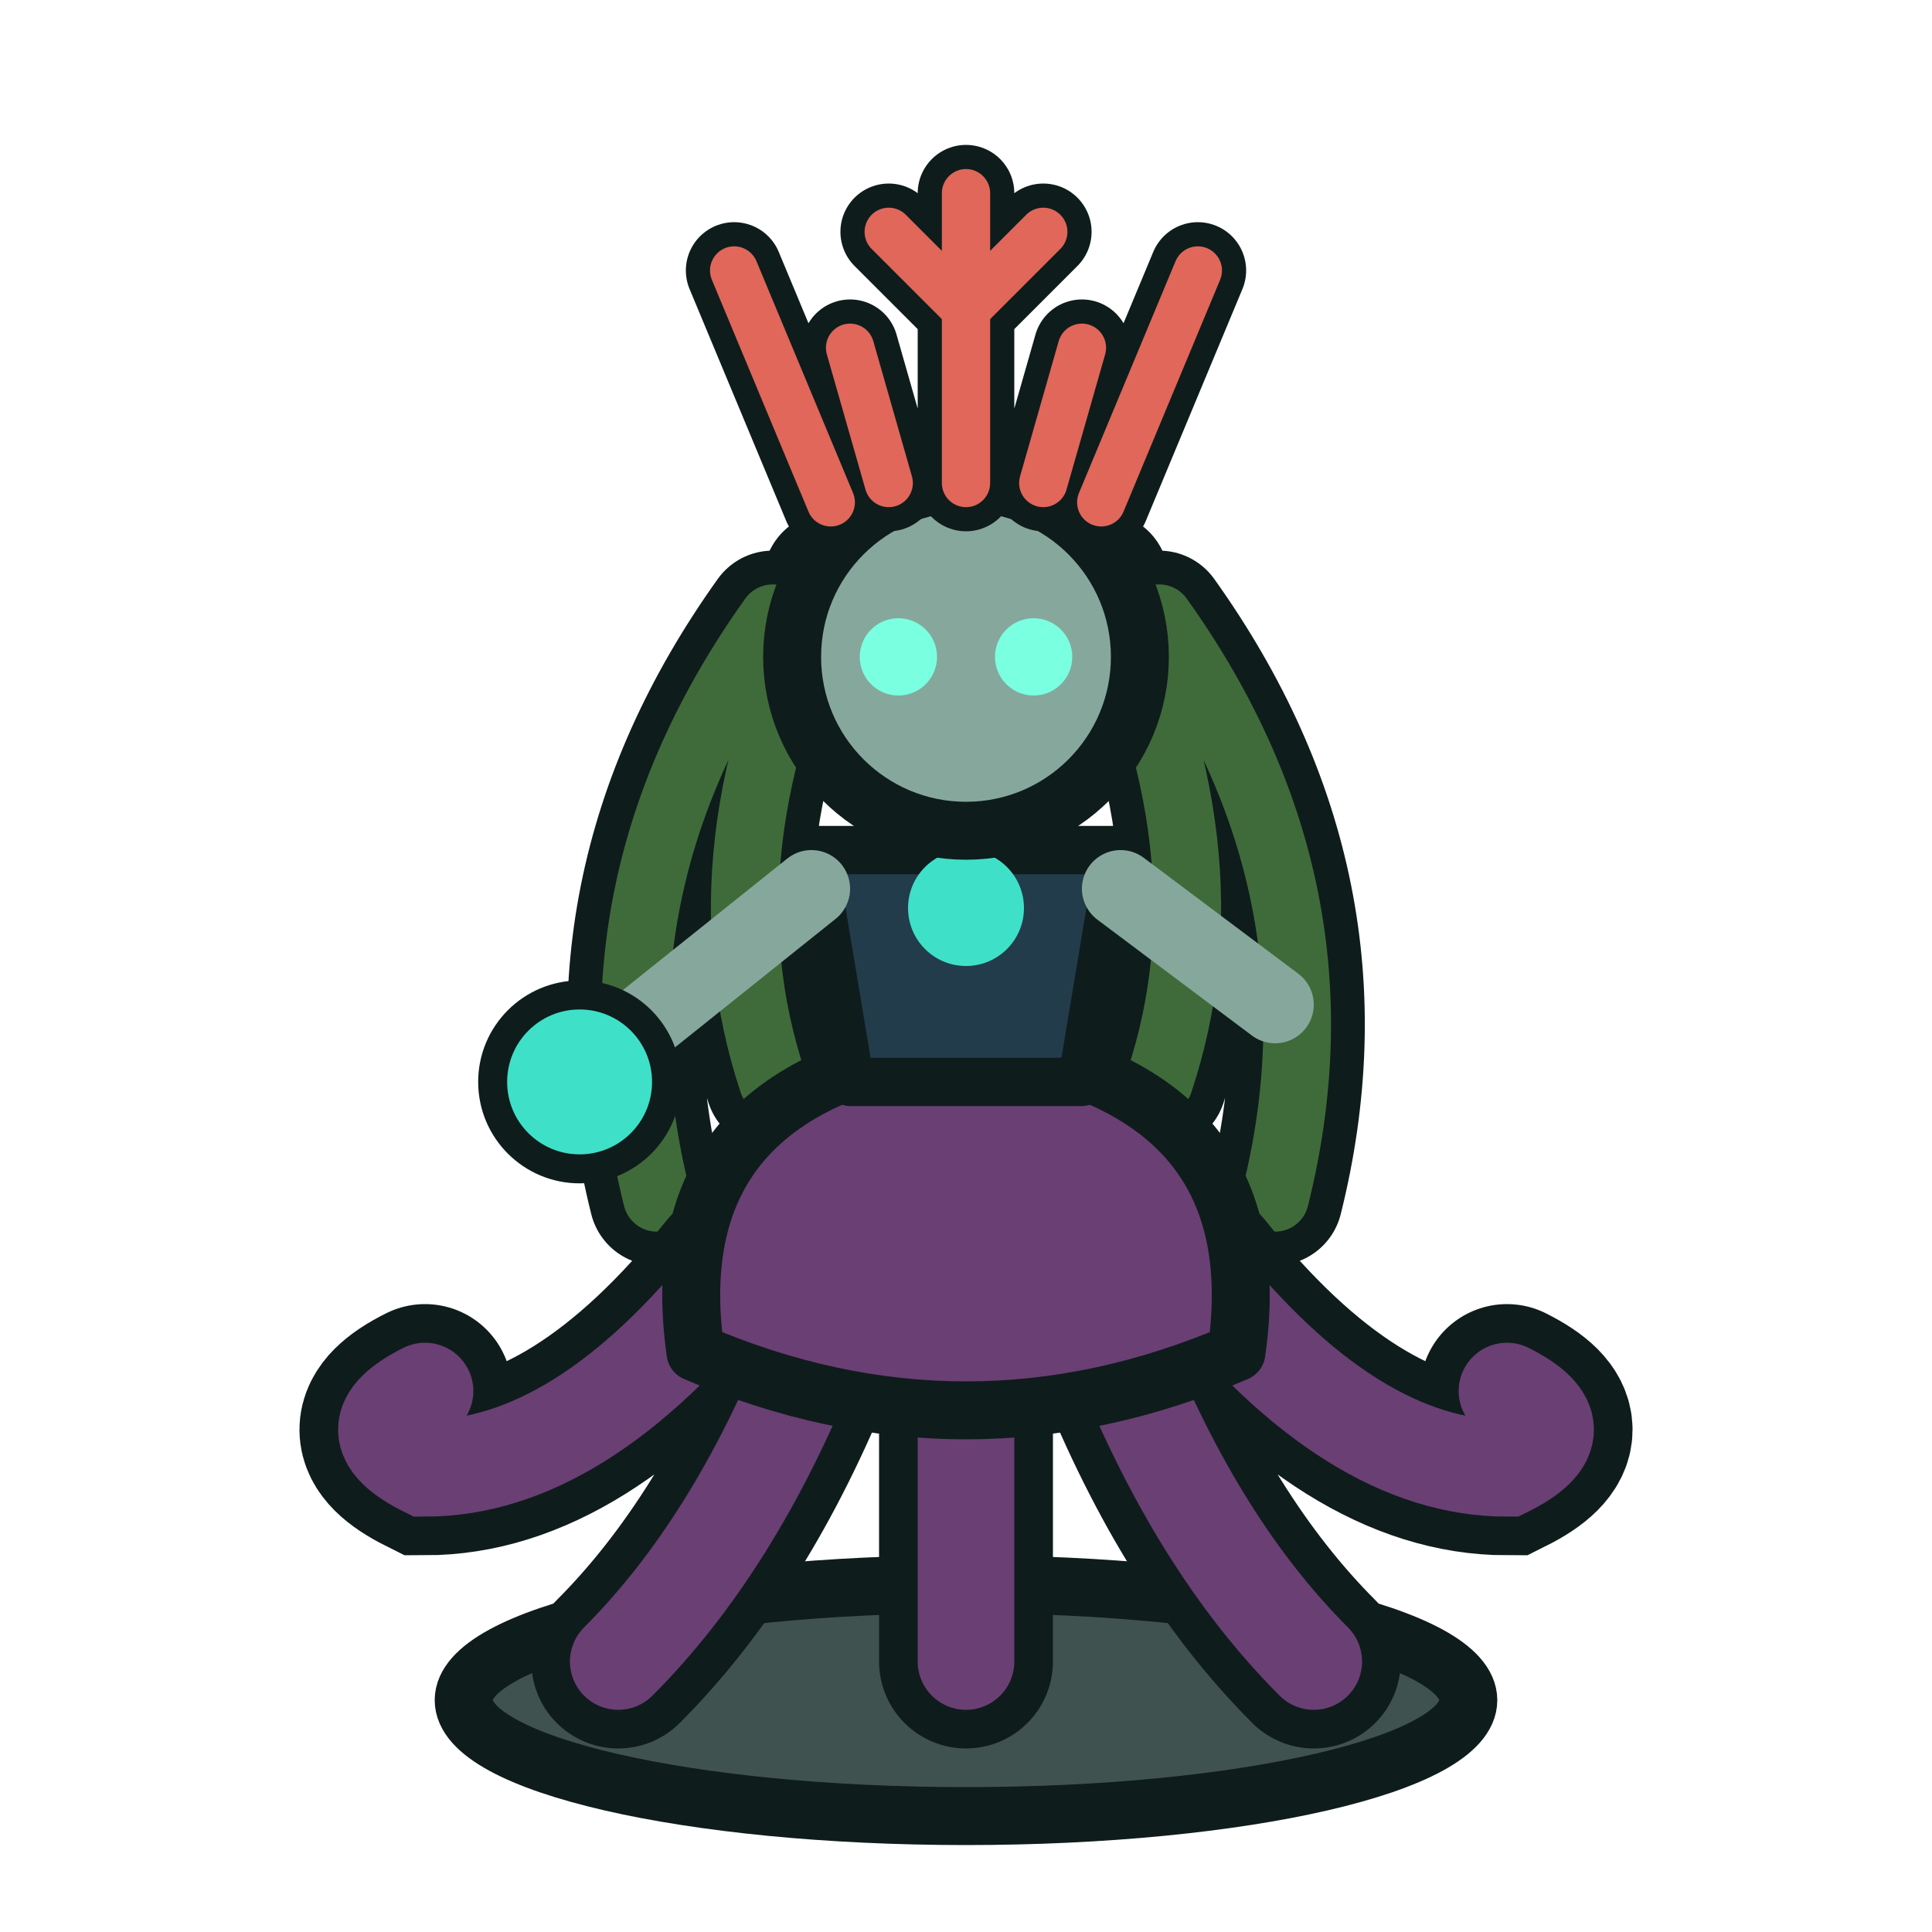
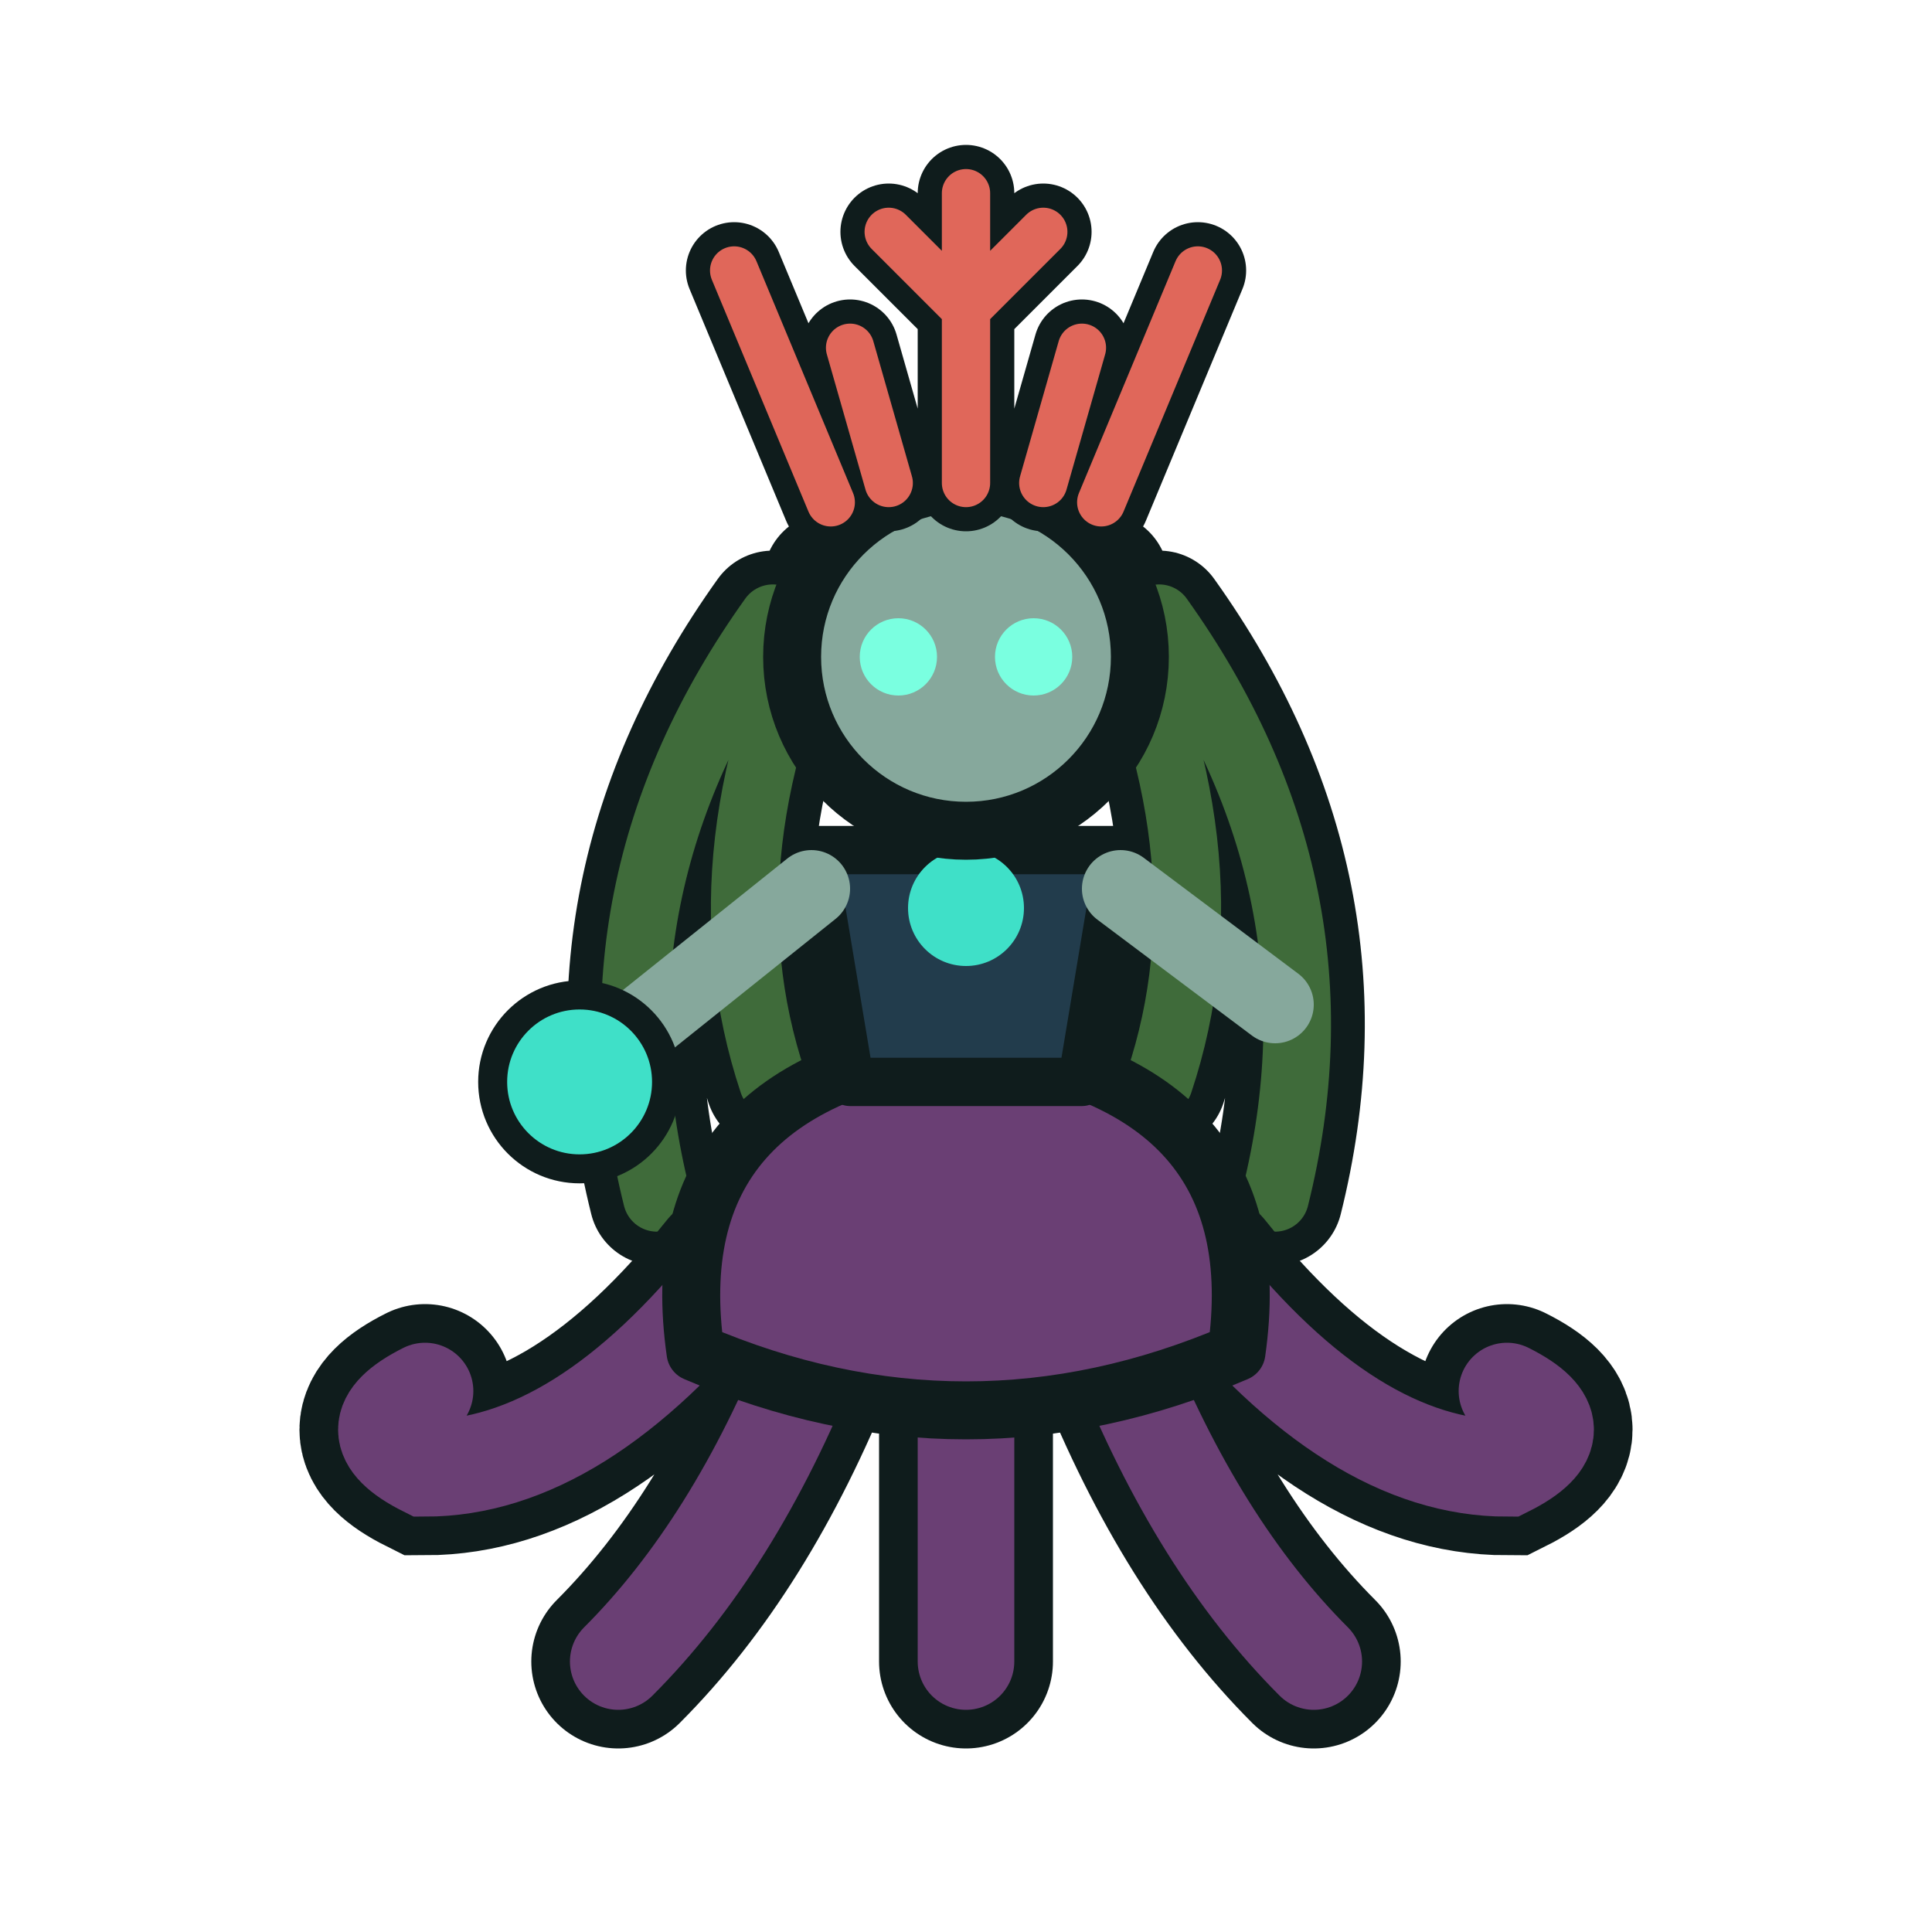
<svg xmlns="http://www.w3.org/2000/svg" viewBox="0 0 100 100">
-   <ellipse cx="50" cy="88" rx="26" ry="6" fill="#405250" stroke="#0f1c1c" stroke-width="3" />
  <path d="M40 32 Q30 46 34 62 M60 32 Q70 46 66 62 M43 30 Q36 44 40 56 M57 30 Q64 44 60 56" fill="none" stroke="#0f1c1c" stroke-width="7" stroke-linecap="round" />
  <path d="M40 32 Q30 46 34 62 M60 32 Q70 46 66 62 M43 30 Q36 44 40 56 M57 30 Q64 44 60 56" fill="none" stroke="#3f6b3a" stroke-width="3.5" stroke-linecap="round" />
  <path d="M38 66 Q30 76 22 76 Q18 74 22 72 M42 70 Q38 80 32 86 M50 72 V86 M58 70 Q62 80 68 86 M62 66 Q70 76 78 76 Q82 74 78 72" fill="none" stroke="#0f1c1c" stroke-width="9" stroke-linecap="round" />
  <path d="M38 66 Q30 76 22 76 Q18 74 22 72 M42 70 Q38 80 32 86 M50 72 V86 M58 70 Q62 80 68 86 M62 66 Q70 76 78 76 Q82 74 78 72" fill="none" stroke="#6a3f74" stroke-width="5" stroke-linecap="round" />
  <path d="M36 70 Q34 56 50 54 Q66 56 64 70 Q50 76 36 70 Z" fill="#6a3f74" stroke="#0f1c1c" stroke-width="3" stroke-linejoin="round" />
  <path d="M44 56 L42 44 H58 L56 56 Z" fill="#223c4c" stroke="#0f1c1c" stroke-width="2.5" stroke-linejoin="round" />
  <circle cx="50" cy="47" r="3" fill="#3fe0c8" />
  <path d="M42 46 L32 54" stroke="#86a89c" stroke-width="4" stroke-linecap="round" />
  <circle cx="30" cy="56" r="4.5" fill="#3fe0c8" stroke="#0f1c1c" stroke-width="1.5" />
  <path d="M58 46 L66 52" stroke="#86a89c" stroke-width="4" stroke-linecap="round" />
  <circle cx="50" cy="34" r="9" fill="#86a89c" stroke="#0f1c1c" stroke-width="3" />
  <circle cx="46.5" cy="34" r="2" fill="#7affe0" />
  <circle cx="53.5" cy="34" r="2" fill="#7affe0" />
  <path d="M43 26 L38 14 M46 25 L44 18 M50 25 V10 M54 25 L56 18 M57 26 L62 14 M50 16 L46 12 M50 16 L54 12" fill="none" stroke="#0f1c1c" stroke-width="5" stroke-linecap="round" />
  <path d="M43 26 L38 14 M46 25 L44 18 M50 25 V10 M54 25 L56 18 M57 26 L62 14 M50 16 L46 12 M50 16 L54 12" fill="none" stroke="#e0675a" stroke-width="2.5" stroke-linecap="round" />
</svg>
